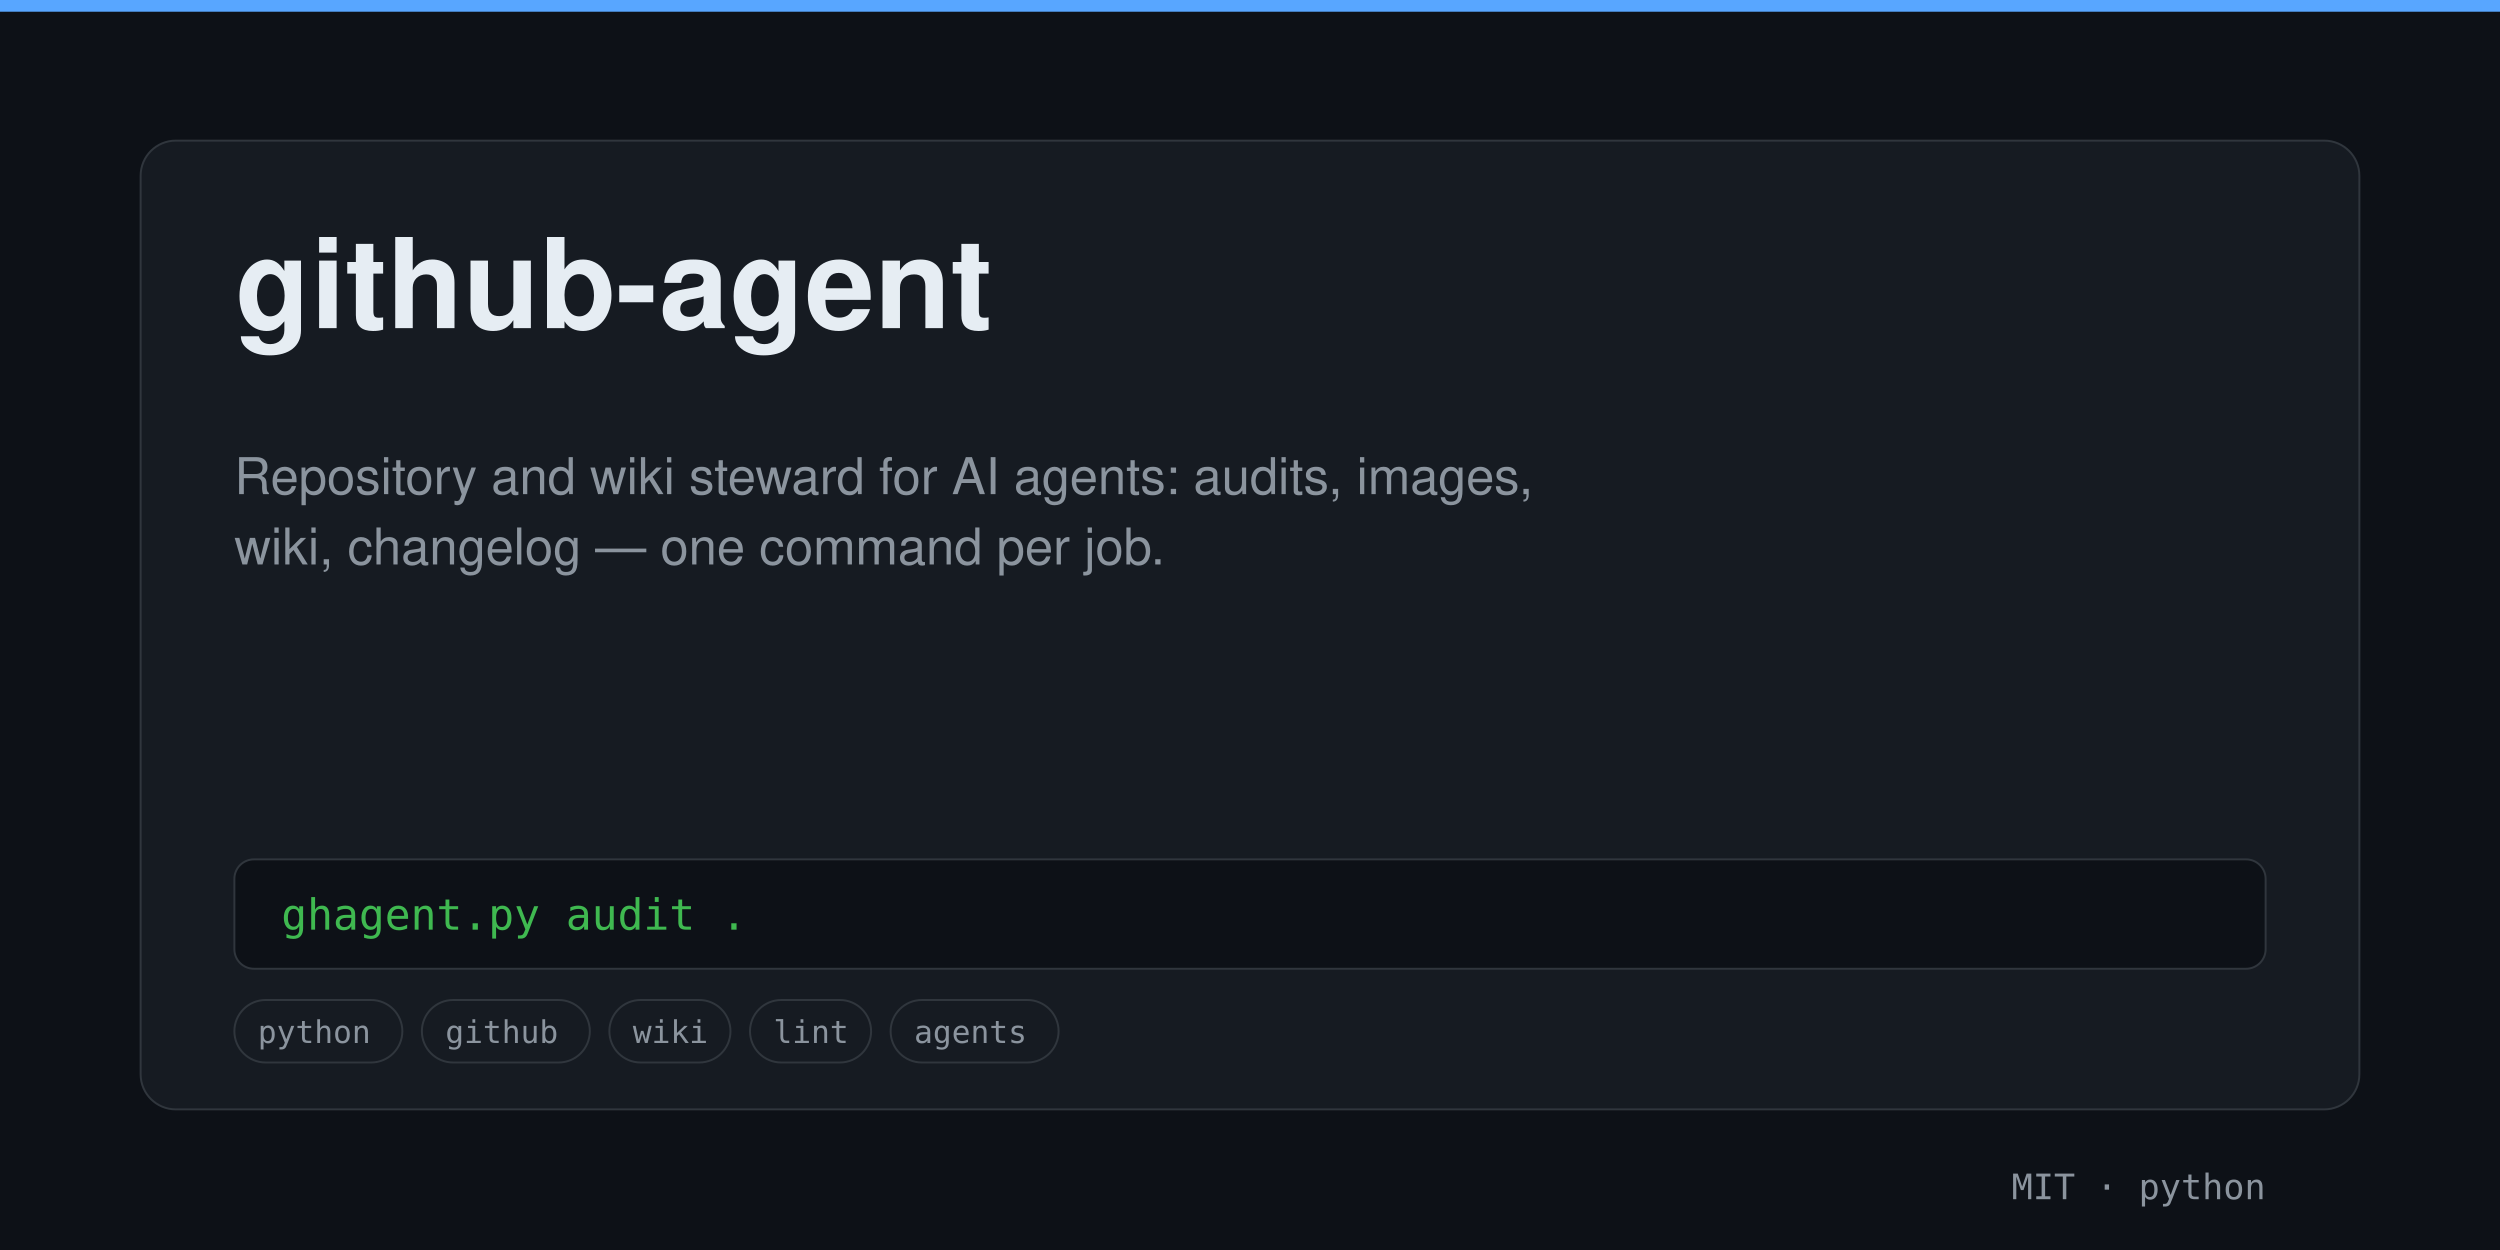
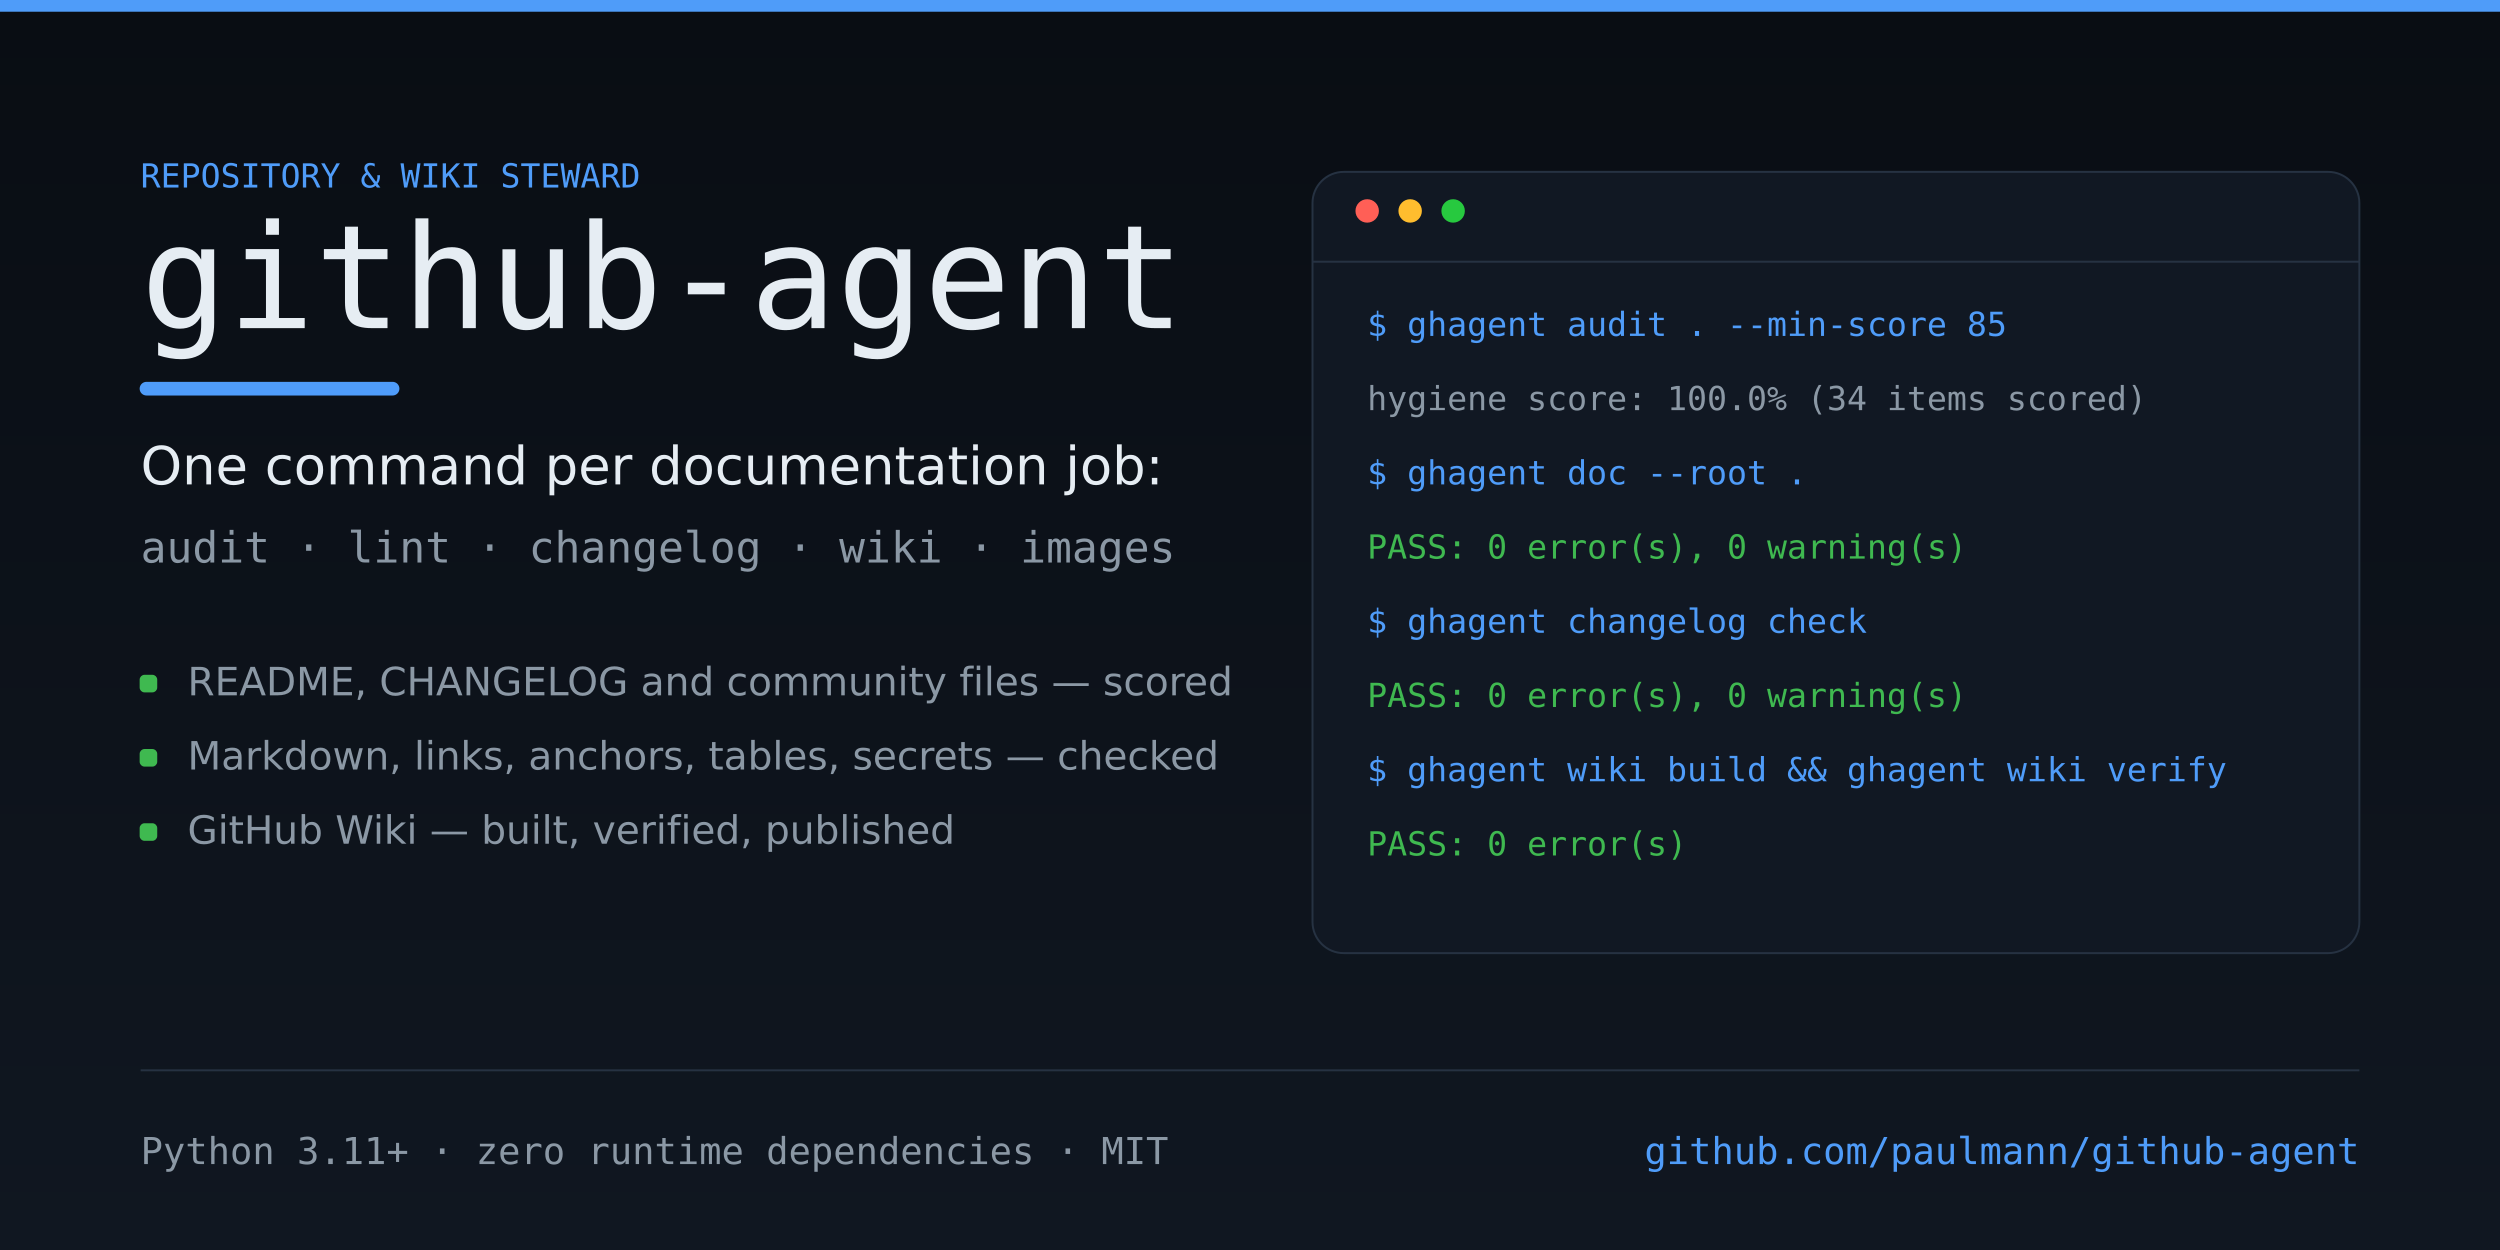
- <svg xmlns="http://www.w3.org/2000/svg" width="1280" height="640" viewBox="0 0 1280 640" role="img" aria-label="github-agent">
-   <rect width="1280" height="640" fill="#0d1117" />
-   <rect x="0" y="0" width="1280" height="6" fill="#58a6ff" />
-   <rect x="72" y="72" width="1136" height="496" rx="18" fill="#161b22" stroke="#30363d" />
-   <text x="120" y="168" fill="#e6edf3" font-size="64" font-weight="700" font-family="Segoe UI, Helvetica, Arial, sans-serif">github-agent</text>
-   <text x="120" y="253" fill="#8b949e" font-size="26" font-family="Segoe UI, Helvetica, Arial, sans-serif">Repository and wiki steward for AI agents: audits, images,</text>
-   <text x="120" y="289" fill="#8b949e" font-size="26" font-family="Segoe UI, Helvetica, Arial, sans-serif">wiki, changelog — one command per job.</text>
-   <rect x="120" y="440" width="1040" height="56" rx="10" fill="#0d1117" stroke="#30363d" />
-   <text x="144" y="476" fill="#3fb950" font-size="22" font-family="Consolas, Menlo, monospace">ghagent.py audit .</text>
-   <rect x="120" y="512" width="86" height="32" rx="16" fill="none" stroke="#30363d" />
-   <text x="132" y="534" fill="#8b949e" font-size="16" font-family="Consolas, Menlo, monospace">python</text>
-   <rect x="216" y="512" width="86" height="32" rx="16" fill="none" stroke="#30363d" />
-   <text x="228" y="534" fill="#8b949e" font-size="16" font-family="Consolas, Menlo, monospace">github</text>
-   <rect x="312" y="512" width="62" height="32" rx="16" fill="none" stroke="#30363d" />
-   <text x="324" y="534" fill="#8b949e" font-size="16" font-family="Consolas, Menlo, monospace">wiki</text>
-   <rect x="384" y="512" width="62" height="32" rx="16" fill="none" stroke="#30363d" />
-   <text x="396" y="534" fill="#8b949e" font-size="16" font-family="Consolas, Menlo, monospace">lint</text>
-   <rect x="456" y="512" width="86" height="32" rx="16" fill="none" stroke="#30363d" />
-   <text x="468" y="534" fill="#8b949e" font-size="16" font-family="Consolas, Menlo, monospace">agents</text>
-   <text x="1160" y="614" text-anchor="end" fill="#8b949e" font-size="18" font-family="Consolas, Menlo, monospace">MIT · python</text>
+ <svg xmlns="http://www.w3.org/2000/svg" width="1280" height="640" viewBox="0 0 1280 640" role="img" aria-label="github-agent — repository and wiki steward">
+   <defs>
+     <linearGradient id="bg" x1="0" y1="0" x2="0" y2="1">
+       <stop offset="0" stop-color="#090d13" />
+       <stop offset="1" stop-color="#101721" />
+     </linearGradient>
+   </defs>
+   <rect width="1280" height="640" fill="url(#bg)" />
+   <rect x="0" y="0" width="1280" height="6" fill="#4f9cf9" />
+   <text x="72" y="96" font-family="Consolas, 'DejaVu Sans Mono', monospace" font-size="17" fill="#4f9cf9" text-anchor="start">REPOSITORY &amp; WIKI STEWARD</text>
+   <text x="72" y="168" font-family="Consolas, 'DejaVu Sans Mono', monospace" font-size="74" fill="#e6edf3" text-anchor="start">github-agent</text>
+   <rect x="72" y="196" width="132" height="6" rx="3" fill="#4f9cf9" stroke="#4f9cf9" stroke-width="1" />
+   <text x="72" y="248" font-family="'Segoe UI', 'DejaVu Sans', sans-serif" font-size="27" fill="#e6edf3" text-anchor="start">One command per documentation job:</text>
+   <text x="72" y="288" font-family="Consolas, 'DejaVu Sans Mono', monospace" font-size="22" fill="#8b98a5" text-anchor="start">audit  ·  lint  ·  changelog  ·  wiki  ·  images</text>
+   <rect x="72" y="346" width="8" height="8" rx="2" fill="#3fb950" stroke="#3fb950" stroke-width="1" />
+   <text x="96" y="356" font-family="'Segoe UI', 'DejaVu Sans', sans-serif" font-size="20" fill="#8b98a5" text-anchor="start">README, CHANGELOG and community files — scored</text>
+   <rect x="72" y="384" width="8" height="8" rx="2" fill="#3fb950" stroke="#3fb950" stroke-width="1" />
+   <text x="96" y="394" font-family="'Segoe UI', 'DejaVu Sans', sans-serif" font-size="20" fill="#8b98a5" text-anchor="start">Markdown, links, anchors, tables, secrets — checked</text>
+   <rect x="72" y="422" width="8" height="8" rx="2" fill="#3fb950" stroke="#3fb950" stroke-width="1" />
+   <text x="96" y="432" font-family="'Segoe UI', 'DejaVu Sans', sans-serif" font-size="20" fill="#8b98a5" text-anchor="start">GitHub Wiki — built, verified, published</text>
+   <rect x="672" y="88" width="536" height="400" rx="16" fill="#111823" stroke="#263242" stroke-width="1" />
+   <circle cx="700" cy="108" r="6" fill="#ff5f56" />
+   <circle cx="722" cy="108" r="6" fill="#ffbd2e" />
+   <circle cx="744" cy="108" r="6" fill="#27c93f" />
+   <line x1="672" y1="134" x2="1208" y2="134" stroke="#263242" stroke-width="1" />
+   <text x="700" y="172" font-family="Consolas, 'DejaVu Sans Mono', monospace" font-size="17" fill="#4f9cf9" text-anchor="start">$ ghagent audit . --min-score 85</text>
+   <text x="700" y="210" font-family="Consolas, 'DejaVu Sans Mono', monospace" font-size="17" fill="#8b98a5" text-anchor="start"> hygiene score: 100.0% (34 items scored)</text>
+   <text x="700" y="248" font-family="Consolas, 'DejaVu Sans Mono', monospace" font-size="17" fill="#4f9cf9" text-anchor="start">$ ghagent doc --root .</text>
+   <text x="700" y="286" font-family="Consolas, 'DejaVu Sans Mono', monospace" font-size="17" fill="#3fb950" text-anchor="start">PASS: 0 error(s), 0 warning(s)</text>
+   <text x="700" y="324" font-family="Consolas, 'DejaVu Sans Mono', monospace" font-size="17" fill="#4f9cf9" text-anchor="start">$ ghagent changelog check</text>
+   <text x="700" y="362" font-family="Consolas, 'DejaVu Sans Mono', monospace" font-size="17" fill="#3fb950" text-anchor="start">PASS: 0 error(s), 0 warning(s)</text>
+   <text x="700" y="400" font-family="Consolas, 'DejaVu Sans Mono', monospace" font-size="17" fill="#4f9cf9" text-anchor="start">$ ghagent wiki build &amp;&amp; ghagent wiki verify</text>
+   <text x="700" y="438" font-family="Consolas, 'DejaVu Sans Mono', monospace" font-size="17" fill="#3fb950" text-anchor="start">PASS: 0 error(s)</text>
+   <line x1="72" y1="548" x2="1208" y2="548" stroke="#263242" stroke-width="1" />
+   <text x="72" y="596" font-family="Consolas, 'DejaVu Sans Mono', monospace" font-size="19" fill="#8b98a5" text-anchor="start">Python 3.11+  ·  zero runtime dependencies  ·  MIT</text>
+   <text x="1208" y="596" font-family="Consolas, 'DejaVu Sans Mono', monospace" font-size="19" fill="#4f9cf9" text-anchor="end">github.com/paulmann/github-agent</text>
</svg>
